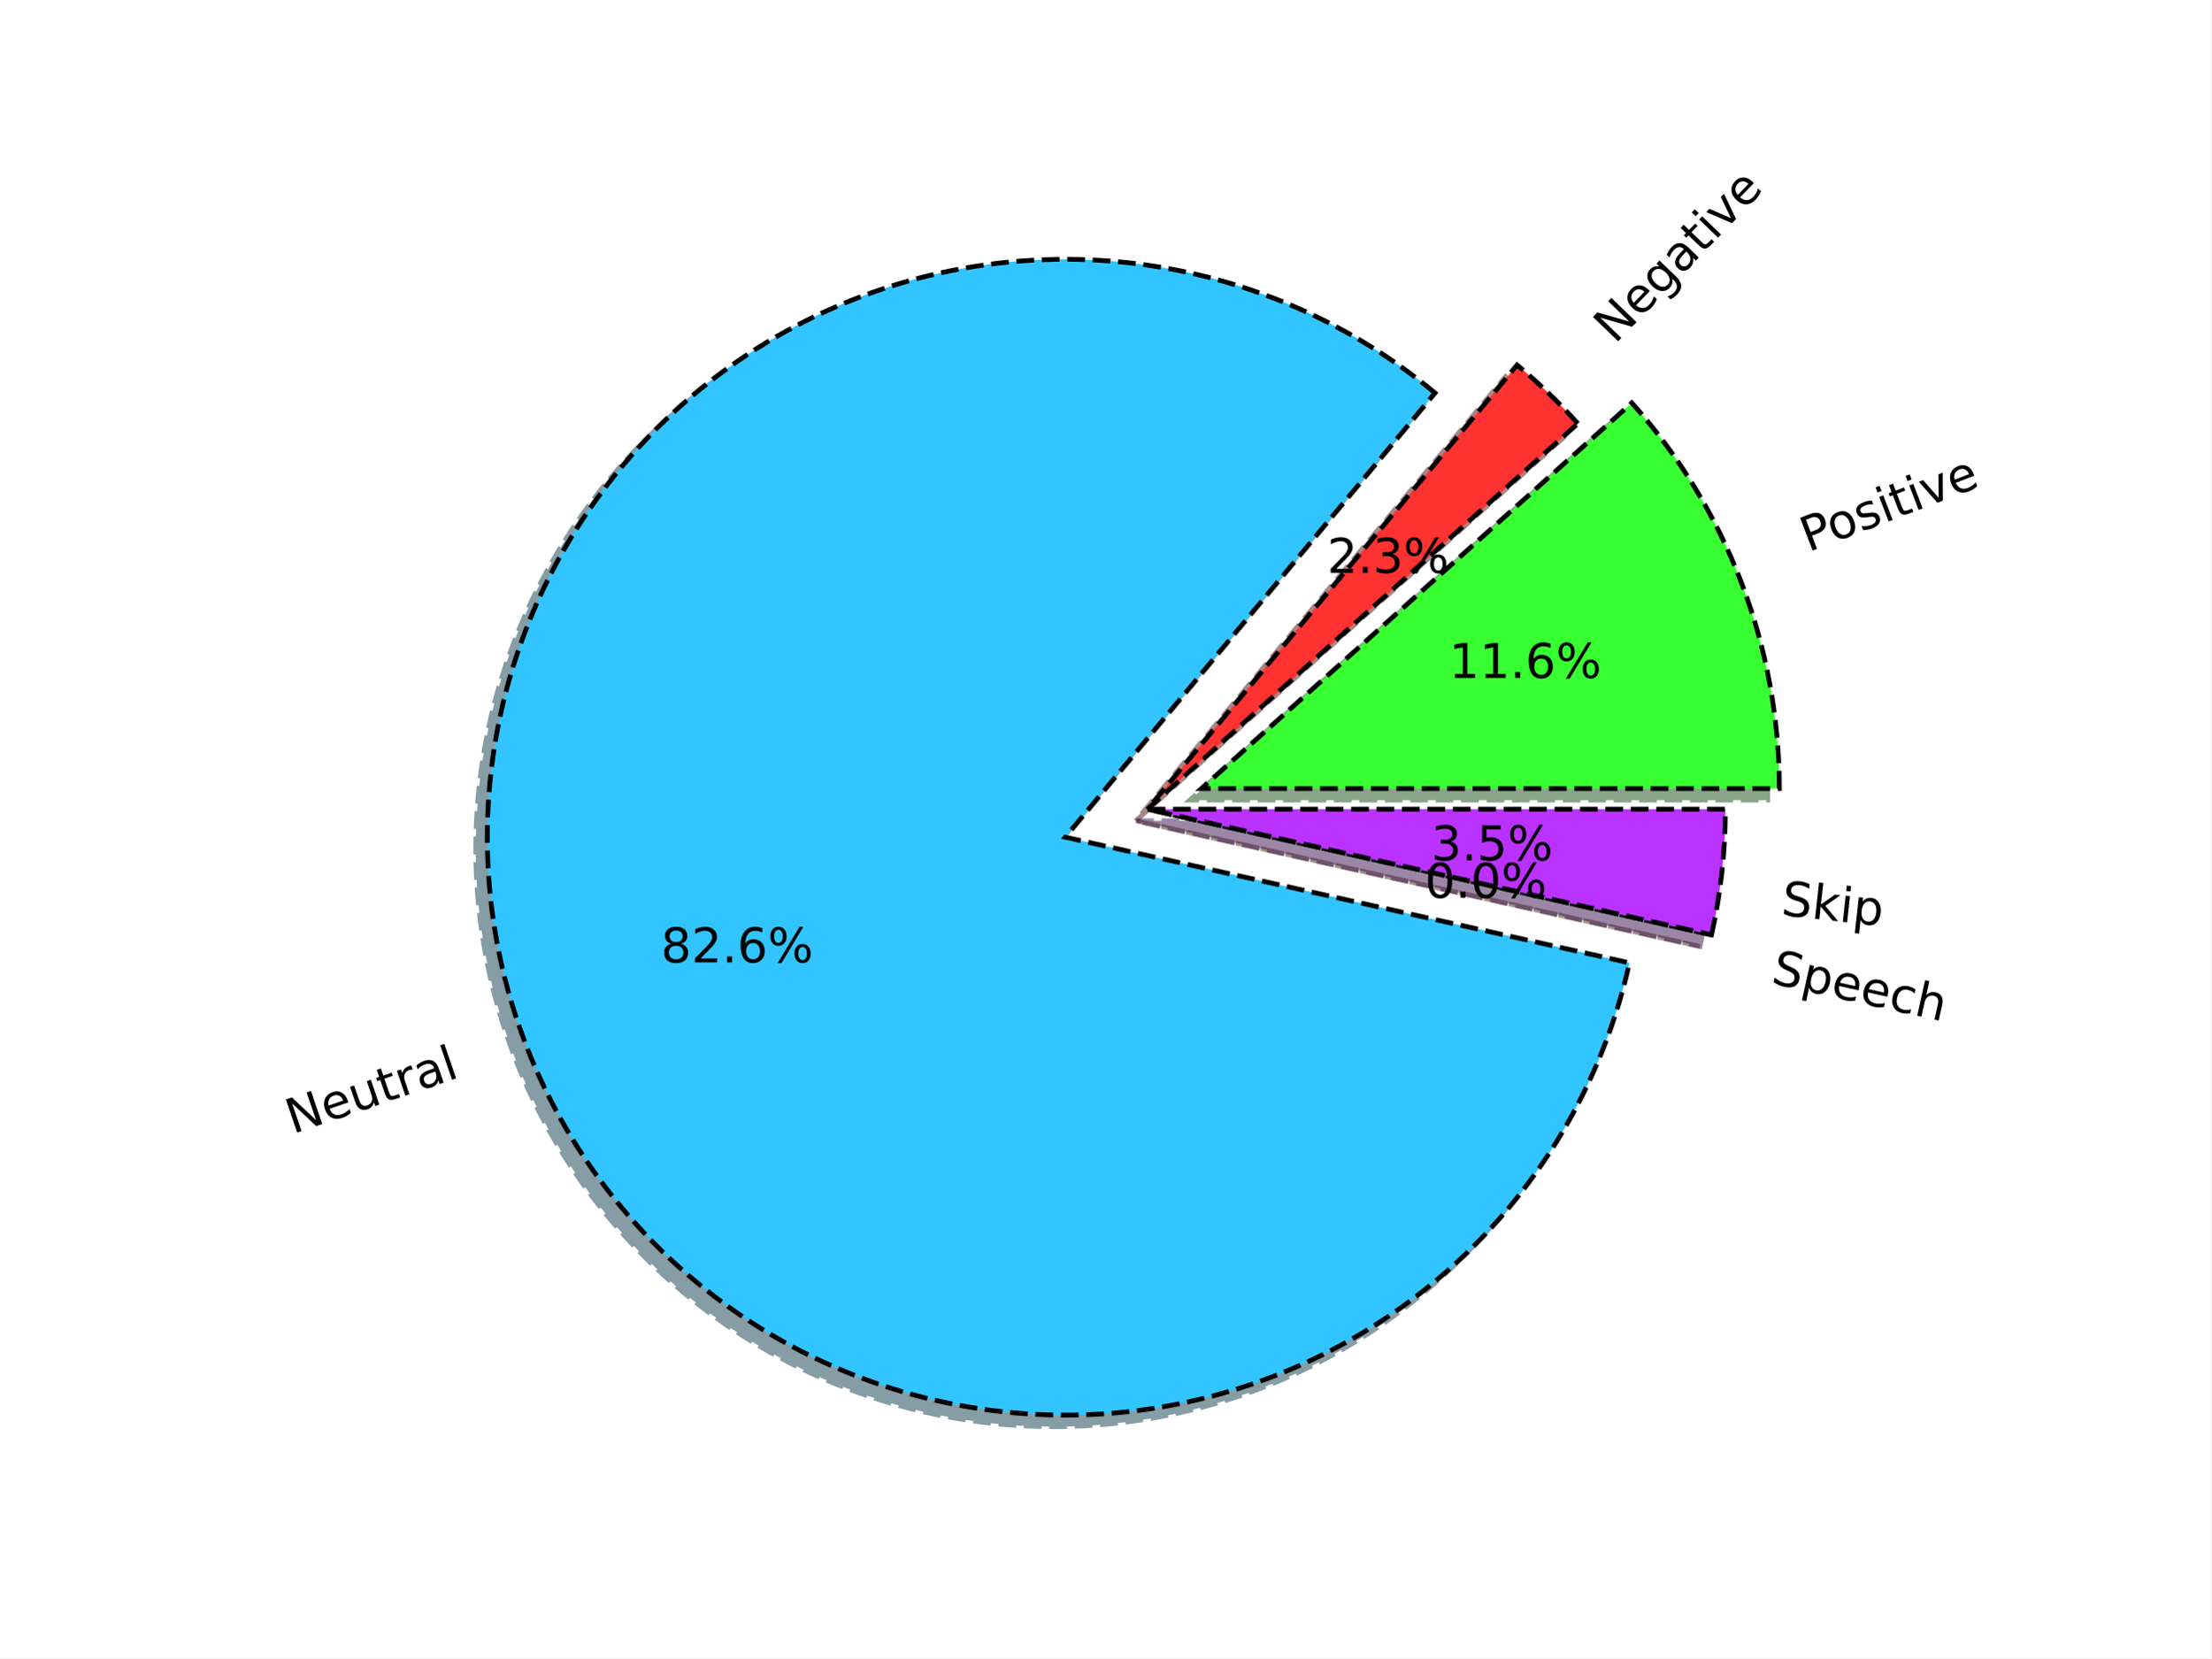
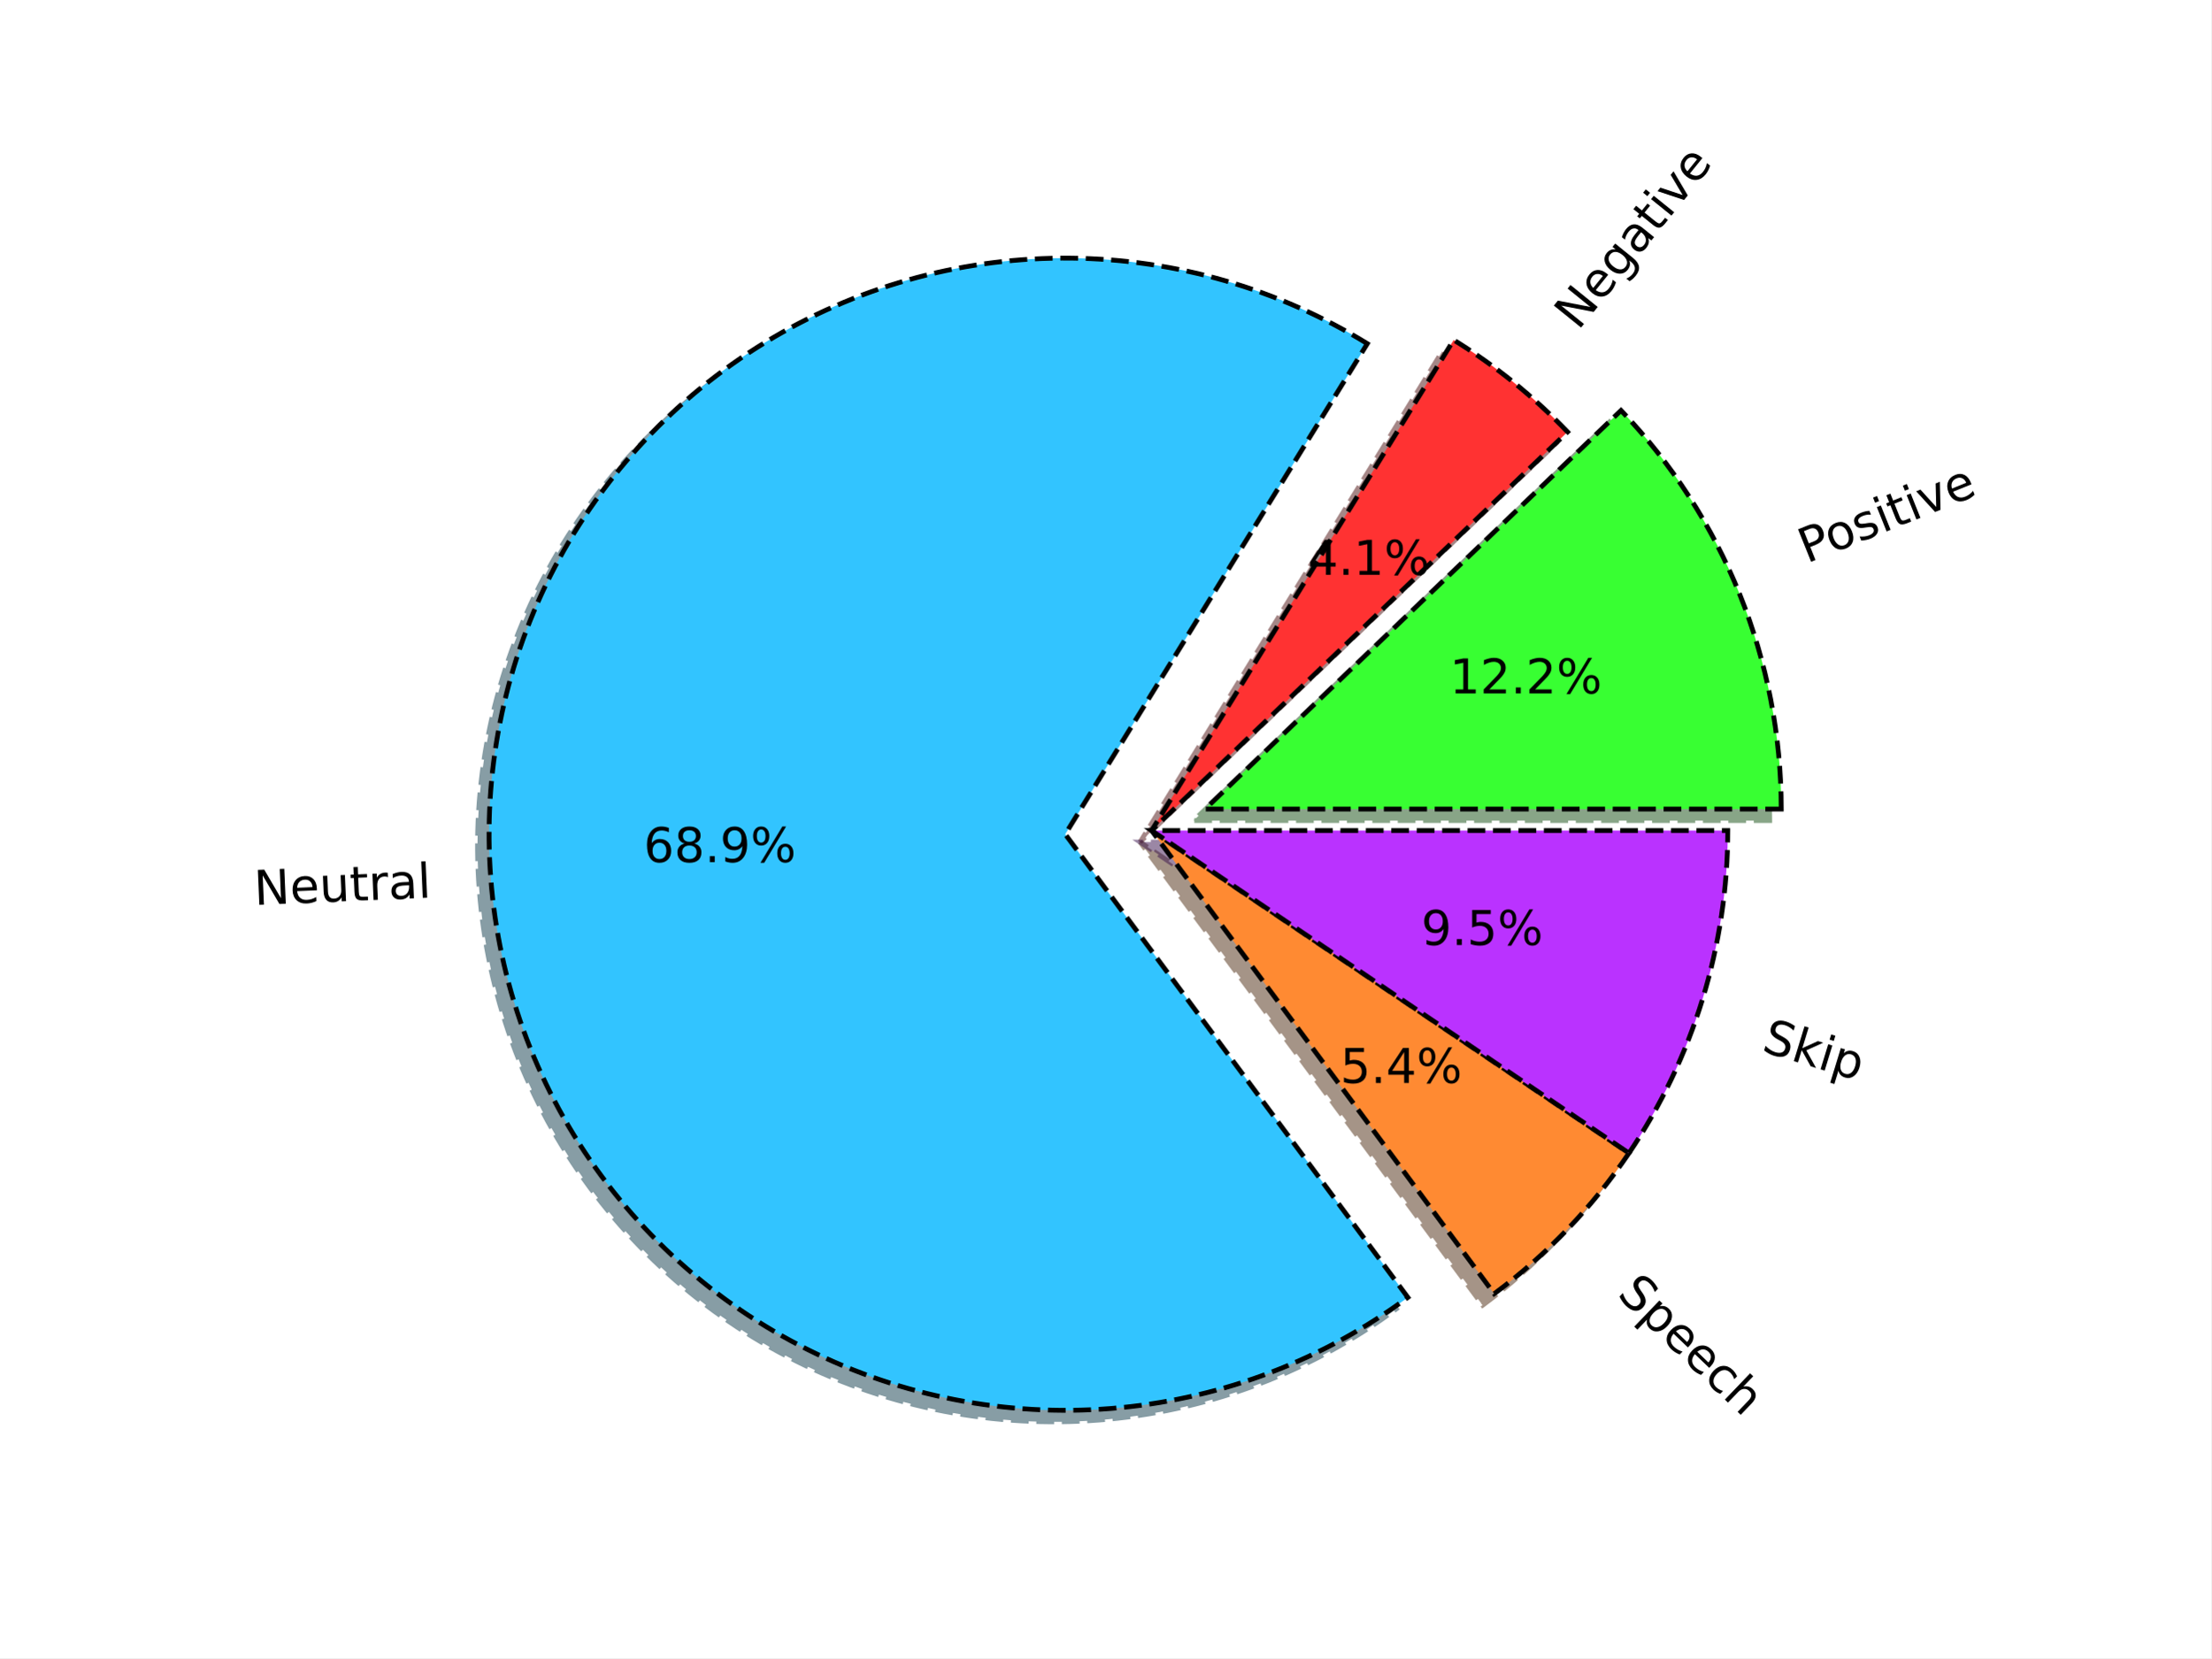
<svg xmlns="http://www.w3.org/2000/svg" xmlns:xlink="http://www.w3.org/1999/xlink" height="345.6pt" version="1.1" viewBox="0 0 460.8 345.6" width="460.8pt">
  <defs>
    <style type="text/css">*{stroke-linecap:butt;stroke-linejoin:round;}</style>
  </defs>
  <g id="figure_1">
    <g id="patch_1">
      <path d="M 0 345.6  L 460.8 345.6  L 460.8 0  L 0 0  z " style="fill:#ffffff;" />
    </g>
    <g id="axes_1">
      <g id="patch_2">
-         <path d="M 368.414 166.768  C 368.414 152.06 365.72 137.475 360.466 123.737  C 355.212 109.999 347.485 97.339 337.67 86.384  L 247.956 166.768  L 368.414 166.768  z " style="fill:#114c0f;opacity:0.5;stroke:#114c0f;stroke-dasharray:3.7,1.6;stroke-dashoffset:0;stroke-linejoin:miter;" />
+         <path d="M 368.818 171.034  C 368.818 155.694 365.878 140.495 360.159 126.261  C 354.439 112.027 346.044 99.02 335.43 87.945  L 248.736 171.034  L 368.818 171.034  z " style="fill:#114c0f;opacity:0.5;stroke:#114c0f;stroke-dasharray:3.7,1.6;stroke-dashoffset:0;stroke-linejoin:miter;" />
      </g>
      <g id="patch_3">
-         <path d="M 326.419 90.687  C 324.461 88.502 322.424 86.389 320.312 84.353  C 318.2 82.317 316.014 80.358 313.759 78.481  L 236.705 171.071  L 326.419 90.687  z " style="fill:#4c0f0f;opacity:0.5;stroke:#4c0f0f;stroke-dasharray:3.7,1.6;stroke-dashoffset:0;stroke-linejoin:miter;" />
+         <path d="M 324.288 92.422  C 320.759 88.741 316.999 85.287 313.032 82.084  C 309.064 78.88 304.896 75.932 300.554 73.258  L 237.594 175.512  L 324.288 92.422  z " style="fill:#4c0f0f;opacity:0.5;stroke:#4c0f0f;stroke-dasharray:3.7,1.6;stroke-dashoffset:0;stroke-linejoin:miter;" />
      </g>
      <g id="patch_4">
-         <path d="M 296.658 84.315  C 286.63 75.97 275.313 69.309 263.149 64.593  C 250.985 59.877 238.135 57.168 225.103 56.573  C 212.07 55.977 199.027 57.503 186.484 61.09  C 173.94 64.677 162.063 70.278 151.315 77.674  C 140.568 85.07 131.094 94.163 123.262 104.597  C 115.431 115.032 109.347 126.669 105.247 139.054  C 101.148 151.44 99.088 164.409 99.147 177.455  C 99.207 190.501 101.385 203.451 105.598 215.799  C 109.81 228.146 116 239.728 123.927 250.09  C 131.853 260.452 141.41 269.458 152.224 276.756  C 163.039 284.053 174.967 289.546 187.543 293.018  C 200.118 296.491 213.175 297.897 226.201 297.183  C 239.228 296.468 252.052 293.642 264.173 288.815  C 276.293 283.988 287.549 277.224 297.5 268.788  C 307.451 260.351 315.966 250.354 322.712 239.187  C 329.457 228.02 334.344 215.831 337.18 203.097  L 219.604 176.905  L 296.658 84.315  z " style="fill:#0f3b4c;opacity:0.5;stroke:#0f3b4c;stroke-dasharray:3.7,1.6;stroke-dashoffset:0;stroke-linejoin:miter;" />
+         <path d="M 282.557 74.023  C 263.996 62.594 242.669 56.432 220.872 56.201  C 199.076 55.97 177.622 61.677 158.822 72.71  C 140.023 83.742 124.577 99.687 114.149 118.829  C 103.721 137.97 98.699 159.595 99.624 181.373  C 100.549 203.151 107.387 224.271 119.401 242.459  C 131.414 260.647 148.157 275.226 167.824 284.624  C 187.492 294.022 209.352 297.89 231.051 295.811  C 252.749 293.732 273.477 285.783 291.002 272.822  L 219.598 176.276  L 282.557 74.023  z " style="fill:#0f3b4c;opacity:0.5;stroke:#0f3b4c;stroke-dasharray:3.7,1.6;stroke-dashoffset:0;stroke-linejoin:miter;" />
      </g>
      <g id="patch_5">
-         <path d="M 354.281 197.263  C 354.281 197.263 354.281 197.263 354.281 197.263  L 236.705 171.071  L 354.281 197.263  z " style="fill:#4c290f;opacity:0.5;stroke:#4c290f;stroke-dasharray:3.7,1.6;stroke-dashoffset:0;stroke-linejoin:miter;" />
+         <path d="M 308.998 272.057  C 314.467 268.013 319.581 263.511 324.288 258.601  C 328.994 253.691 333.274 248.39 337.083 242.755  L 237.594 175.512  L 308.998 272.057  z " style="fill:#4c290f;opacity:0.5;stroke:#4c290f;stroke-dasharray:3.7,1.6;stroke-dashoffset:0;stroke-linejoin:miter;" />
      </g>
      <g id="patch_6">
-         <path d="M 354.281 197.263  C 355.238 192.966 355.959 188.621 356.441 184.246  C 356.922 179.871 357.163 175.473 357.163 171.071  L 236.705 171.071  L 354.281 197.263  z " style="fill:#380f4c;opacity:0.5;stroke:#380f4c;stroke-dasharray:3.7,1.6;stroke-dashoffset:0;stroke-linejoin:miter;" />
+         <path d="M 337.083 242.755  C 343.756 232.881 348.922 222.069 352.412 210.674  C 355.902 199.28 357.676 187.429 357.676 175.512  L 237.594 175.512  L 337.083 242.755  z " style="fill:#380f4c;opacity:0.5;stroke:#380f4c;stroke-dasharray:3.7,1.6;stroke-dashoffset:0;stroke-linejoin:miter;" />
      </g>
      <g id="patch_7">
-         <path d="M 370.823 164.359  C 370.823 149.65 368.129 135.066 362.875 121.328  C 357.621 107.59 349.894 94.929 340.079 83.975  L 250.365 164.359  L 370.823 164.359  z " style="fill:#38ff32;stroke:#000000;stroke-dasharray:3.7,1.6;stroke-dashoffset:0;stroke-linejoin:miter;" />
+         <path d="M 371.22 168.633  C 371.22 153.292 368.28 138.093 362.56 123.859  C 356.841 109.625 348.446 96.618 337.832 85.543  L 251.138 168.633  L 371.22 168.633  z " style="fill:#38ff32;stroke:#000000;stroke-dasharray:3.7,1.6;stroke-dashoffset:0;stroke-linejoin:miter;" />
      </g>
      <g id="patch_8">
-         <path d="M 328.828 88.278  C 326.87 86.093 324.833 83.98 322.721 81.944  C 320.609 79.907 318.423 77.949 316.168 76.072  L 239.114 168.662  L 328.828 88.278  z " style="fill:#ff3232;stroke:#000000;stroke-dasharray:3.7,1.6;stroke-dashoffset:0;stroke-linejoin:miter;" />
+         <path d="M 326.689 90.021  C 323.161 86.339 319.401 82.886 315.433 79.682  C 311.465 76.478 307.298 73.531 302.955 70.857  L 239.995 173.11  L 326.689 90.021  z " style="fill:#ff3232;stroke:#000000;stroke-dasharray:3.7,1.6;stroke-dashoffset:0;stroke-linejoin:miter;" />
      </g>
      <g id="patch_9">
-         <path d="M 299.067 81.906  C 289.039 73.561 277.722 66.9 265.558 62.184  C 253.394 57.468 240.544 54.759 227.512 54.164  C 214.479 53.568 201.436 55.094 188.893 58.681  C 176.349 62.268 164.472 67.869 153.725 75.265  C 142.977 82.661 133.503 91.754 125.671 102.188  C 117.84 112.622 111.756 124.26 107.656 136.645  C 103.557 149.031 101.497 162 101.556 175.046  C 101.616 188.092 103.794 201.042 108.007 213.39  C 112.219 225.737 118.41 237.319 126.336 247.681  C 134.262 258.043 143.819 267.049 154.634 274.347  C 165.448 281.644 177.376 287.137 189.952 290.609  C 202.527 294.082 215.584 295.488 228.61 294.773  C 241.637 294.059 254.461 291.233 266.582 286.406  C 278.702 281.579 289.958 274.815 299.909 266.378  C 309.861 257.942 318.376 247.945 325.121 236.777  C 331.866 225.61 336.753 213.421 339.589 200.687  L 222.013 174.496  L 299.067 81.906  z " style="fill:#32c4ff;stroke:#000000;stroke-dasharray:3.7,1.6;stroke-dashoffset:0;stroke-linejoin:miter;" />
+         <path d="M 284.959 71.621  C 266.398 60.193 245.07 54.031 223.274 53.799  C 201.477 53.568 180.024 59.276 161.224 70.308  C 142.424 81.34 126.978 97.286 116.55 116.427  C 106.122 135.569 101.1 157.193 102.026 178.971  C 102.951 200.749 109.788 221.87 121.802 240.058  C 133.816 258.246 150.558 272.824 170.226 282.222  C 189.894 291.62 211.754 295.488 233.452 293.409  C 255.151 291.33 275.879 283.382 293.404 270.42  L 221.999 173.875  L 284.959 71.621  z " style="fill:#32c4ff;stroke:#000000;stroke-dasharray:3.7,1.6;stroke-dashoffset:0;stroke-linejoin:miter;" />
      </g>
      <g id="patch_10">
-         <path d="M 356.69 194.853  C 356.69 194.853 356.69 194.853 356.69 194.853  L 239.114 168.662  L 356.69 194.853  z " style="fill:#ff8a32;stroke:#000000;stroke-dasharray:3.7,1.6;stroke-dashoffset:0;stroke-linejoin:miter;" />
+         <path d="M 311.4 269.656  C 316.868 265.611 321.983 261.11 326.689 256.199  C 331.395 251.289 335.676 245.988 339.484 240.353  L 239.995 173.11  L 311.4 269.656  z " style="fill:#ff8a32;stroke:#000000;stroke-dasharray:3.7,1.6;stroke-dashoffset:0;stroke-linejoin:miter;" />
      </g>
      <g id="patch_11">
-         <path d="M 356.69 194.853  C 357.647 190.557 358.368 186.212 358.85 181.837  C 359.331 177.462 359.572 173.064 359.572 168.662  L 239.114 168.662  L 356.69 194.853  z " style="fill:#ba32ff;stroke:#000000;stroke-dasharray:3.7,1.6;stroke-dashoffset:0;stroke-linejoin:miter;" />
+         <path d="M 339.484 240.353  C 346.158 230.479 351.324 219.667 354.814 208.273  C 358.303 196.878 360.077 185.027 360.077 173.11  L 239.995 173.11  L 339.484 240.353  z " style="fill:#ba32ff;stroke:#000000;stroke-dasharray:3.7,1.6;stroke-dashoffset:0;stroke-linejoin:miter;" />
      </g>
      <g id="matplotlib.axis_1" />
      <g id="matplotlib.axis_2" />
      <g id="text_1">
-         <g transform="translate(376.8404 115.082)rotate(-20.93023)scale(0.1 -0.1)">
+         <g transform="translate(376.5357 117.4523)rotate(-21.89189)scale(0.1 -0.1)">
          <defs>
            <path d="M 1259 4147  L 1259 2394  L 2053 2394  Q 2494 2394 2734 2622  Q 2975 2850 2975 3272  Q 2975 3691 2734 3919  Q 2494 4147 2053 4147  L 1259 4147  z M 628 4666  L 2053 4666  Q 2838 4666 3239 4311  Q 3641 3956 3641 3272  Q 3641 2581 3239 2228  Q 2838 1875 2053 1875  L 1259 1875  L 1259 0  L 628 0  L 628 4666  z " id="DejaVuSans-50" transform="scale(0.015625)" />
            <path d="M 1959 3097  Q 1497 3097 1228 2736  Q 959 2375 959 1747  Q 959 1119 1226 758  Q 1494 397 1959 397  Q 2419 397 2687 759  Q 2956 1122 2956 1747  Q 2956 2369 2687 2733  Q 2419 3097 1959 3097  z M 1959 3584  Q 2709 3584 3137 3096  Q 3566 2609 3566 1747  Q 3566 888 3137 398  Q 2709 -91 1959 -91  Q 1206 -91 779 398  Q 353 888 353 1747  Q 353 2609 779 3096  Q 1206 3584 1959 3584  z " id="DejaVuSans-6f" transform="scale(0.015625)" />
            <path d="M 2834 3397  L 2834 2853  Q 2591 2978 2328 3040  Q 2066 3103 1784 3103  Q 1356 3103 1142 2972  Q 928 2841 928 2578  Q 928 2378 1081 2264  Q 1234 2150 1697 2047  L 1894 2003  Q 2506 1872 2764 1633  Q 3022 1394 3022 966  Q 3022 478 2636 193  Q 2250 -91 1575 -91  Q 1294 -91 989 -36  Q 684 19 347 128  L 347 722  Q 666 556 975 473  Q 1284 391 1588 391  Q 1994 391 2212 530  Q 2431 669 2431 922  Q 2431 1156 2273 1281  Q 2116 1406 1581 1522  L 1381 1569  Q 847 1681 609 1914  Q 372 2147 372 2553  Q 372 3047 722 3315  Q 1072 3584 1716 3584  Q 2034 3584 2315 3537  Q 2597 3491 2834 3397  z " id="DejaVuSans-73" transform="scale(0.015625)" />
            <path d="M 603 3500  L 1178 3500  L 1178 0  L 603 0  L 603 3500  z M 603 4863  L 1178 4863  L 1178 4134  L 603 4134  L 603 4863  z " id="DejaVuSans-69" transform="scale(0.015625)" />
            <path d="M 1172 4494  L 1172 3500  L 2356 3500  L 2356 3053  L 1172 3053  L 1172 1153  Q 1172 725 1289 603  Q 1406 481 1766 481  L 2356 481  L 2356 0  L 1766 0  Q 1100 0 847 248  Q 594 497 594 1153  L 594 3053  L 172 3053  L 172 3500  L 594 3500  L 594 4494  L 1172 4494  z " id="DejaVuSans-74" transform="scale(0.015625)" />
            <path d="M 191 3500  L 800 3500  L 1894 563  L 2988 3500  L 3597 3500  L 2284 0  L 1503 0  L 191 3500  z " id="DejaVuSans-76" transform="scale(0.015625)" />
            <path d="M 3597 1894  L 3597 1613  L 953 1613  Q 991 1019 1311 708  Q 1631 397 2203 397  Q 2534 397 2845 478  Q 3156 559 3463 722  L 3463 178  Q 3153 47 2828 -22  Q 2503 -91 2169 -91  Q 1331 -91 842 396  Q 353 884 353 1716  Q 353 2575 817 3079  Q 1281 3584 2069 3584  Q 2775 3584 3186 3129  Q 3597 2675 3597 1894  z M 3022 2063  Q 3016 2534 2758 2815  Q 2500 3097 2075 3097  Q 1594 3097 1305 2825  Q 1016 2553 972 2059  L 3022 2063  z " id="DejaVuSans-65" transform="scale(0.015625)" />
          </defs>
          <use xlink:href="#DejaVuSans-50" />
          <use x="56.678" xlink:href="#DejaVuSans-6f" />
          <use x="117.859" xlink:href="#DejaVuSans-73" />
          <use x="169.959" xlink:href="#DejaVuSans-69" />
          <use x="197.742" xlink:href="#DejaVuSans-74" />
          <use x="236.951" xlink:href="#DejaVuSans-69" />
          <use x="264.734" xlink:href="#DejaVuSans-76" />
          <use x="323.914" xlink:href="#DejaVuSans-65" />
        </g>
      </g>
      <g id="text_2">
-         <g transform="translate(301.9875 141.2995)scale(0.1 -0.1)">
+         <g transform="translate(302.1077 144.5281)scale(0.1 -0.1)">
          <defs>
            <path d="M 794 531  L 1825 531  L 1825 4091  L 703 3866  L 703 4441  L 1819 4666  L 2450 4666  L 2450 531  L 3481 531  L 3481 0  L 794 0  L 794 531  z " id="DejaVuSans-31" transform="scale(0.015625)" />
+             <path d="M 1228 531  L 3431 531  L 3431 0  L 469 0  L 469 531  Q 828 903 1448 1529  Q 2069 2156 2228 2338  Q 2531 2678 2651 2914  Q 2772 3150 2772 3378  Q 2772 3750 2511 3984  Q 2250 4219 1831 4219  Q 1534 4219 1204 4116  Q 875 4013 500 3803  L 500 4441  Q 881 4594 1212 4672  Q 1544 4750 1819 4750  Q 2544 4750 2975 4387  Q 3406 4025 3406 3419  Q 3406 3131 3298 2873  Q 3191 2616 2906 2266  Q 2828 2175 2409 1742  Q 1991 1309 1228 531  z " id="DejaVuSans-32" transform="scale(0.015625)" />
            <path d="M 684 794  L 1344 794  L 1344 0  L 684 0  L 684 794  z " id="DejaVuSans-2e" transform="scale(0.015625)" />
-             <path d="M 2113 2584  Q 1688 2584 1439 2293  Q 1191 2003 1191 1497  Q 1191 994 1439 701  Q 1688 409 2113 409  Q 2538 409 2786 701  Q 3034 994 3034 1497  Q 3034 2003 2786 2293  Q 2538 2584 2113 2584  z M 3366 4563  L 3366 3988  Q 3128 4100 2886 4159  Q 2644 4219 2406 4219  Q 1781 4219 1451 3797  Q 1122 3375 1075 2522  Q 1259 2794 1537 2939  Q 1816 3084 2150 3084  Q 2853 3084 3261 2657  Q 3669 2231 3669 1497  Q 3669 778 3244 343  Q 2819 -91 2113 -91  Q 1303 -91 875 529  Q 447 1150 447 2328  Q 447 3434 972 4092  Q 1497 4750 2381 4750  Q 2619 4750 2861 4703  Q 3103 4656 3366 4563  z " id="DejaVuSans-36" transform="scale(0.015625)" />
            <path d="M 4653 2053  Q 4381 2053 4226 1822  Q 4072 1591 4072 1178  Q 4072 772 4226 539  Q 4381 306 4653 306  Q 4919 306 5073 539  Q 5228 772 5228 1178  Q 5228 1588 5073 1820  Q 4919 2053 4653 2053  z M 4653 2450  Q 5147 2450 5437 2106  Q 5728 1763 5728 1178  Q 5728 594 5436 251  Q 5144 -91 4653 -91  Q 4153 -91 3862 251  Q 3572 594 3572 1178  Q 3572 1766 3864 2108  Q 4156 2450 4653 2450  z M 1428 4353  Q 1159 4353 1004 4120  Q 850 3888 850 3481  Q 850 3069 1003 2837  Q 1156 2606 1428 2606  Q 1700 2606 1854 2837  Q 2009 3069 2009 3481  Q 2009 3884 1853 4118  Q 1697 4353 1428 4353  z M 4250 4750  L 4750 4750  L 1831 -91  L 1331 -91  L 4250 4750  z M 1428 4750  Q 1922 4750 2215 4408  Q 2509 4066 2509 3481  Q 2509 2891 2217 2550  Q 1925 2209 1428 2209  Q 931 2209 642 2551  Q 353 2894 353 3481  Q 353 4063 643 4406  Q 934 4750 1428 4750  z " id="DejaVuSans-25" transform="scale(0.015625)" />
          </defs>
          <use xlink:href="#DejaVuSans-31" />
-           <use x="63.623" xlink:href="#DejaVuSans-31" />
+           <use x="63.623" xlink:href="#DejaVuSans-32" />
          <use x="127.246" xlink:href="#DejaVuSans-2e" />
-           <use x="159.033" xlink:href="#DejaVuSans-36" />
+           <use x="159.033" xlink:href="#DejaVuSans-32" />
          <use x="222.656" xlink:href="#DejaVuSans-25" />
        </g>
      </g>
      <g id="text_3">
-         <g transform="translate(336.5519 71.82855)rotate(-46.04651)scale(0.1 -0.1)">
+         <g transform="translate(328.8889 69.03271)rotate(-51.08108)scale(0.1 -0.1)">
          <defs>
            <path d="M 628 4666  L 1478 4666  L 3547 763  L 3547 4666  L 4159 4666  L 4159 0  L 3309 0  L 1241 3903  L 1241 0  L 628 0  L 628 4666  z " id="DejaVuSans-4e" transform="scale(0.015625)" />
            <path d="M 2906 1791  Q 2906 2416 2648 2759  Q 2391 3103 1925 3103  Q 1463 3103 1205 2759  Q 947 2416 947 1791  Q 947 1169 1205 825  Q 1463 481 1925 481  Q 2391 481 2648 825  Q 2906 1169 2906 1791  z M 3481 434  Q 3481 -459 3084 -895  Q 2688 -1331 1869 -1331  Q 1566 -1331 1297 -1286  Q 1028 -1241 775 -1147  L 775 -588  Q 1028 -725 1275 -790  Q 1522 -856 1778 -856  Q 2344 -856 2625 -561  Q 2906 -266 2906 331  L 2906 616  Q 2728 306 2450 153  Q 2172 0 1784 0  Q 1141 0 747 490  Q 353 981 353 1791  Q 353 2603 747 3093  Q 1141 3584 1784 3584  Q 2172 3584 2450 3431  Q 2728 3278 2906 2969  L 2906 3500  L 3481 3500  L 3481 434  z " id="DejaVuSans-67" transform="scale(0.015625)" />
            <path d="M 2194 1759  Q 1497 1759 1228 1600  Q 959 1441 959 1056  Q 959 750 1161 570  Q 1363 391 1709 391  Q 2188 391 2477 730  Q 2766 1069 2766 1631  L 2766 1759  L 2194 1759  z M 3341 1997  L 3341 0  L 2766 0  L 2766 531  Q 2569 213 2275 61  Q 1981 -91 1556 -91  Q 1019 -91 701 211  Q 384 513 384 1019  Q 384 1609 779 1909  Q 1175 2209 1959 2209  L 2766 2209  L 2766 2266  Q 2766 2663 2505 2880  Q 2244 3097 1772 3097  Q 1472 3097 1187 3025  Q 903 2953 641 2809  L 641 3341  Q 956 3463 1253 3523  Q 1550 3584 1831 3584  Q 2591 3584 2966 3190  Q 3341 2797 3341 1997  z " id="DejaVuSans-61" transform="scale(0.015625)" />
          </defs>
          <use xlink:href="#DejaVuSans-4e" />
          <use x="74.805" xlink:href="#DejaVuSans-65" />
          <use x="136.328" xlink:href="#DejaVuSans-67" />
          <use x="199.805" xlink:href="#DejaVuSans-61" />
          <use x="261.084" xlink:href="#DejaVuSans-74" />
          <use x="300.293" xlink:href="#DejaVuSans-69" />
          <use x="328.076" xlink:href="#DejaVuSans-76" />
          <use x="387.256" xlink:href="#DejaVuSans-65" />
        </g>
      </g>
      <g id="text_4">
-         <g transform="translate(276.5759 119.3905)scale(0.1 -0.1)">
+         <g transform="translate(272.5557 119.8126)scale(0.1 -0.1)">
          <defs>
-             <path d="M 1228 531  L 3431 531  L 3431 0  L 469 0  L 469 531  Q 828 903 1448 1529  Q 2069 2156 2228 2338  Q 2531 2678 2651 2914  Q 2772 3150 2772 3378  Q 2772 3750 2511 3984  Q 2250 4219 1831 4219  Q 1534 4219 1204 4116  Q 875 4013 500 3803  L 500 4441  Q 881 4594 1212 4672  Q 1544 4750 1819 4750  Q 2544 4750 2975 4387  Q 3406 4025 3406 3419  Q 3406 3131 3298 2873  Q 3191 2616 2906 2266  Q 2828 2175 2409 1742  Q 1991 1309 1228 531  z " id="DejaVuSans-32" transform="scale(0.015625)" />
-             <path d="M 2597 2516  Q 3050 2419 3304 2112  Q 3559 1806 3559 1356  Q 3559 666 3084 287  Q 2609 -91 1734 -91  Q 1441 -91 1130 -33  Q 819 25 488 141  L 488 750  Q 750 597 1062 519  Q 1375 441 1716 441  Q 2309 441 2620 675  Q 2931 909 2931 1356  Q 2931 1769 2642 2001  Q 2353 2234 1838 2234  L 1294 2234  L 1294 2753  L 1863 2753  Q 2328 2753 2575 2939  Q 2822 3125 2822 3475  Q 2822 3834 2567 4026  Q 2313 4219 1838 4219  Q 1578 4219 1281 4162  Q 984 4106 628 3988  L 628 4550  Q 988 4650 1302 4700  Q 1616 4750 1894 4750  Q 2613 4750 3031 4423  Q 3450 4097 3450 3541  Q 3450 3153 3228 2886  Q 3006 2619 2597 2516  z " id="DejaVuSans-33" transform="scale(0.015625)" />
+             <path d="M 2419 4116  L 825 1625  L 2419 1625  L 2419 4116  z M 2253 4666  L 3047 4666  L 3047 1625  L 3713 1625  L 3713 1100  L 3047 1100  L 3047 0  L 2419 0  L 2419 1100  L 313 1100  L 313 1709  L 2253 4666  z " id="DejaVuSans-34" transform="scale(0.015625)" />
          </defs>
-           <use xlink:href="#DejaVuSans-32" />
+           <use xlink:href="#DejaVuSans-34" />
          <use x="63.623" xlink:href="#DejaVuSans-2e" />
-           <use x="95.41" xlink:href="#DejaVuSans-33" />
+           <use x="95.41" xlink:href="#DejaVuSans-31" />
          <use x="159.033" xlink:href="#DejaVuSans-25" />
        </g>
      </g>
      <g id="text_5">
-         <g transform="translate(61.00215 236.3878)rotate(-18.83721)scale(0.1 -0.1)">
+         <g transform="translate(53.06381 188.6386)rotate(-2.432434)scale(0.1 -0.1)">
          <defs>
            <path d="M 544 1381  L 544 3500  L 1119 3500  L 1119 1403  Q 1119 906 1312 657  Q 1506 409 1894 409  Q 2359 409 2629 706  Q 2900 1003 2900 1516  L 2900 3500  L 3475 3500  L 3475 0  L 2900 0  L 2900 538  Q 2691 219 2414 64  Q 2138 -91 1772 -91  Q 1169 -91 856 284  Q 544 659 544 1381  z M 1991 3584  L 1991 3584  z " id="DejaVuSans-75" transform="scale(0.015625)" />
            <path d="M 2631 2963  Q 2534 3019 2420 3045  Q 2306 3072 2169 3072  Q 1681 3072 1420 2755  Q 1159 2438 1159 1844  L 1159 0  L 581 0  L 581 3500  L 1159 3500  L 1159 2956  Q 1341 3275 1631 3429  Q 1922 3584 2338 3584  Q 2397 3584 2469 3576  Q 2541 3569 2628 3553  L 2631 2963  z " id="DejaVuSans-72" transform="scale(0.015625)" />
            <path d="M 603 4863  L 1178 4863  L 1178 0  L 603 0  L 603 4863  z " id="DejaVuSans-6c" transform="scale(0.015625)" />
          </defs>
          <use xlink:href="#DejaVuSans-4e" />
          <use x="74.805" xlink:href="#DejaVuSans-65" />
          <use x="136.328" xlink:href="#DejaVuSans-75" />
          <use x="199.707" xlink:href="#DejaVuSans-74" />
          <use x="238.916" xlink:href="#DejaVuSans-72" />
          <use x="280.029" xlink:href="#DejaVuSans-61" />
          <use x="341.309" xlink:href="#DejaVuSans-6c" />
        </g>
      </g>
      <g id="text_6">
-         <g transform="translate(137.7258 200.5916)scale(0.1 -0.1)">
+         <g transform="translate(134.1315 179.6917)scale(0.1 -0.1)">
          <defs>
+             <path d="M 2113 2584  Q 1688 2584 1439 2293  Q 1191 2003 1191 1497  Q 1191 994 1439 701  Q 1688 409 2113 409  Q 2538 409 2786 701  Q 3034 994 3034 1497  Q 3034 2003 2786 2293  Q 2538 2584 2113 2584  z M 3366 4563  L 3366 3988  Q 3128 4100 2886 4159  Q 2644 4219 2406 4219  Q 1781 4219 1451 3797  Q 1122 3375 1075 2522  Q 1259 2794 1537 2939  Q 1816 3084 2150 3084  Q 2853 3084 3261 2657  Q 3669 2231 3669 1497  Q 3669 778 3244 343  Q 2819 -91 2113 -91  Q 1303 -91 875 529  Q 447 1150 447 2328  Q 447 3434 972 4092  Q 1497 4750 2381 4750  Q 2619 4750 2861 4703  Q 3103 4656 3366 4563  z " id="DejaVuSans-36" transform="scale(0.015625)" />
            <path d="M 2034 2216  Q 1584 2216 1326 1975  Q 1069 1734 1069 1313  Q 1069 891 1326 650  Q 1584 409 2034 409  Q 2484 409 2743 651  Q 3003 894 3003 1313  Q 3003 1734 2745 1975  Q 2488 2216 2034 2216  z M 1403 2484  Q 997 2584 770 2862  Q 544 3141 544 3541  Q 544 4100 942 4425  Q 1341 4750 2034 4750  Q 2731 4750 3128 4425  Q 3525 4100 3525 3541  Q 3525 3141 3298 2862  Q 3072 2584 2669 2484  Q 3125 2378 3379 2068  Q 3634 1759 3634 1313  Q 3634 634 3220 271  Q 2806 -91 2034 -91  Q 1263 -91 848 271  Q 434 634 434 1313  Q 434 1759 690 2068  Q 947 2378 1403 2484  z M 1172 3481  Q 1172 3119 1398 2916  Q 1625 2713 2034 2713  Q 2441 2713 2670 2916  Q 2900 3119 2900 3481  Q 2900 3844 2670 4047  Q 2441 4250 2034 4250  Q 1625 4250 1398 4047  Q 1172 3844 1172 3481  z " id="DejaVuSans-38" transform="scale(0.015625)" />
+             <path d="M 703 97  L 703 672  Q 941 559 1184 500  Q 1428 441 1663 441  Q 2288 441 2617 861  Q 2947 1281 2994 2138  Q 2813 1869 2534 1725  Q 2256 1581 1919 1581  Q 1219 1581 811 2004  Q 403 2428 403 3163  Q 403 3881 828 4315  Q 1253 4750 1959 4750  Q 2769 4750 3195 4129  Q 3622 3509 3622 2328  Q 3622 1225 3098 567  Q 2575 -91 1691 -91  Q 1453 -91 1209 -44  Q 966 3 703 97  z M 1959 2075  Q 2384 2075 2632 2365  Q 2881 2656 2881 3163  Q 2881 3666 2632 3958  Q 2384 4250 1959 4250  Q 1534 4250 1286 3958  Q 1038 3666 1038 3163  Q 1038 2656 1286 2365  Q 1534 2075 1959 2075  z " id="DejaVuSans-39" transform="scale(0.015625)" />
          </defs>
-           <use xlink:href="#DejaVuSans-38" />
-           <use x="63.623" xlink:href="#DejaVuSans-32" />
+           <use xlink:href="#DejaVuSans-36" />
+           <use x="63.623" xlink:href="#DejaVuSans-38" />
          <use x="127.246" xlink:href="#DejaVuSans-2e" />
-           <use x="159.033" xlink:href="#DejaVuSans-36" />
+           <use x="159.033" xlink:href="#DejaVuSans-39" />
          <use x="222.656" xlink:href="#DejaVuSans-25" />
        </g>
      </g>
      <g id="text_7">
-         <g transform="translate(368.9003 204.8891)rotate(-347.4419)scale(0.1 -0.1)">
+         <g transform="translate(336.7976 269.9941)rotate(-316.2162)scale(0.1 -0.1)">
          <defs>
            <path d="M 3425 4513  L 3425 3897  Q 3066 4069 2747 4153  Q 2428 4238 2131 4238  Q 1616 4238 1336 4038  Q 1056 3838 1056 3469  Q 1056 3159 1242 3001  Q 1428 2844 1947 2747  L 2328 2669  Q 3034 2534 3370 2195  Q 3706 1856 3706 1288  Q 3706 609 3251 259  Q 2797 -91 1919 -91  Q 1588 -91 1214 -16  Q 841 59 441 206  L 441 856  Q 825 641 1194 531  Q 1563 422 1919 422  Q 2459 422 2753 634  Q 3047 847 3047 1241  Q 3047 1584 2836 1778  Q 2625 1972 2144 2069  L 1759 2144  Q 1053 2284 737 2584  Q 422 2884 422 3419  Q 422 4038 858 4394  Q 1294 4750 2059 4750  Q 2388 4750 2728 4690  Q 3069 4631 3425 4513  z " id="DejaVuSans-53" transform="scale(0.015625)" />
            <path d="M 1159 525  L 1159 -1331  L 581 -1331  L 581 3500  L 1159 3500  L 1159 2969  Q 1341 3281 1617 3432  Q 1894 3584 2278 3584  Q 2916 3584 3314 3078  Q 3713 2572 3713 1747  Q 3713 922 3314 415  Q 2916 -91 2278 -91  Q 1894 -91 1617 61  Q 1341 213 1159 525  z M 3116 1747  Q 3116 2381 2855 2742  Q 2594 3103 2138 3103  Q 1681 3103 1420 2742  Q 1159 2381 1159 1747  Q 1159 1113 1420 752  Q 1681 391 2138 391  Q 2594 391 2855 752  Q 3116 1113 3116 1747  z " id="DejaVuSans-70" transform="scale(0.015625)" />
            <path d="M 3122 3366  L 3122 2828  Q 2878 2963 2633 3030  Q 2388 3097 2138 3097  Q 1578 3097 1268 2742  Q 959 2388 959 1747  Q 959 1106 1268 751  Q 1578 397 2138 397  Q 2388 397 2633 464  Q 2878 531 3122 666  L 3122 134  Q 2881 22 2623 -34  Q 2366 -91 2075 -91  Q 1284 -91 818 406  Q 353 903 353 1747  Q 353 2603 823 3093  Q 1294 3584 2113 3584  Q 2378 3584 2631 3529  Q 2884 3475 3122 3366  z " id="DejaVuSans-63" transform="scale(0.015625)" />
            <path d="M 3513 2113  L 3513 0  L 2938 0  L 2938 2094  Q 2938 2591 2744 2837  Q 2550 3084 2163 3084  Q 1697 3084 1428 2787  Q 1159 2491 1159 1978  L 1159 0  L 581 0  L 581 4863  L 1159 4863  L 1159 2956  Q 1366 3272 1645 3428  Q 1925 3584 2291 3584  Q 2894 3584 3203 3211  Q 3513 2838 3513 2113  z " id="DejaVuSans-68" transform="scale(0.015625)" />
          </defs>
          <use xlink:href="#DejaVuSans-53" />
          <use x="63.477" xlink:href="#DejaVuSans-70" />
          <use x="126.953" xlink:href="#DejaVuSans-65" />
          <use x="188.477" xlink:href="#DejaVuSans-65" />
          <use x="250" xlink:href="#DejaVuSans-63" />
          <use x="304.98" xlink:href="#DejaVuSans-68" />
        </g>
      </g>
      <g id="text_8">
-         <g transform="translate(296.9576 187.1362)scale(0.1 -0.1)">
+         <g transform="translate(279.3093 225.723)scale(0.1 -0.1)">
          <defs>
-             <path d="M 2034 4250  Q 1547 4250 1301 3770  Q 1056 3291 1056 2328  Q 1056 1369 1301 889  Q 1547 409 2034 409  Q 2525 409 2770 889  Q 3016 1369 3016 2328  Q 3016 3291 2770 3770  Q 2525 4250 2034 4250  z M 2034 4750  Q 2819 4750 3233 4129  Q 3647 3509 3647 2328  Q 3647 1150 3233 529  Q 2819 -91 2034 -91  Q 1250 -91 836 529  Q 422 1150 422 2328  Q 422 3509 836 4129  Q 1250 4750 2034 4750  z " id="DejaVuSans-30" transform="scale(0.015625)" />
+             <path d="M 691 4666  L 3169 4666  L 3169 4134  L 1269 4134  L 1269 2991  Q 1406 3038 1543 3061  Q 1681 3084 1819 3084  Q 2600 3084 3056 2656  Q 3513 2228 3513 1497  Q 3513 744 3044 326  Q 2575 -91 1722 -91  Q 1428 -91 1123 -41  Q 819 9 494 109  L 494 744  Q 775 591 1075 516  Q 1375 441 1709 441  Q 2250 441 2565 725  Q 2881 1009 2881 1497  Q 2881 1984 2565 2268  Q 2250 2553 1709 2553  Q 1456 2553 1204 2497  Q 953 2441 691 2322  L 691 4666  z " id="DejaVuSans-35" transform="scale(0.015625)" />
          </defs>
-           <use xlink:href="#DejaVuSans-30" />
+           <use xlink:href="#DejaVuSans-35" />
          <use x="63.623" xlink:href="#DejaVuSans-2e" />
-           <use x="95.41" xlink:href="#DejaVuSans-30" />
+           <use x="95.41" xlink:href="#DejaVuSans-34" />
          <use x="159.033" xlink:href="#DejaVuSans-25" />
        </g>
      </g>
      <g id="text_9">
-         <g transform="translate(371.0507 190.7071)rotate(-353.7209)scale(0.1 -0.1)">
+         <g transform="translate(366.9045 219.0544)rotate(-342.973)scale(0.1 -0.1)">
          <defs>
            <path d="M 581 4863  L 1159 4863  L 1159 1991  L 2875 3500  L 3609 3500  L 1753 1863  L 3688 0  L 2938 0  L 1159 1709  L 1159 0  L 581 0  L 581 4863  z " id="DejaVuSans-6b" transform="scale(0.015625)" />
          </defs>
          <use xlink:href="#DejaVuSans-53" />
          <use x="63.477" xlink:href="#DejaVuSans-6b" />
          <use x="121.387" xlink:href="#DejaVuSans-69" />
          <use x="149.17" xlink:href="#DejaVuSans-70" />
        </g>
      </g>
      <g id="text_10">
-         <g transform="translate(298.2531 179.3263)scale(0.1 -0.1)">
-           <defs>
-             <path d="M 691 4666  L 3169 4666  L 3169 4134  L 1269 4134  L 1269 2991  Q 1406 3038 1543 3061  Q 1681 3084 1819 3084  Q 2600 3084 3056 2656  Q 3513 2228 3513 1497  Q 3513 744 3044 326  Q 2575 -91 1722 -91  Q 1428 -91 1123 -41  Q 819 9 494 109  L 494 744  Q 775 591 1075 516  Q 1375 441 1709 441  Q 2250 441 2565 725  Q 2881 1009 2881 1497  Q 2881 1984 2565 2268  Q 2250 2553 1709 2553  Q 1456 2553 1204 2497  Q 953 2441 691 2322  L 691 4666  z " id="DejaVuSans-35" transform="scale(0.015625)" />
-           </defs>
-           <use xlink:href="#DejaVuSans-33" />
+         <g transform="translate(296.184 196.9671)scale(0.1 -0.1)">
+           <use xlink:href="#DejaVuSans-39" />
          <use x="63.623" xlink:href="#DejaVuSans-2e" />
          <use x="95.41" xlink:href="#DejaVuSans-35" />
          <use x="159.033" xlink:href="#DejaVuSans-25" />
        </g>
      </g>
    </g>
  </g>
</svg>
